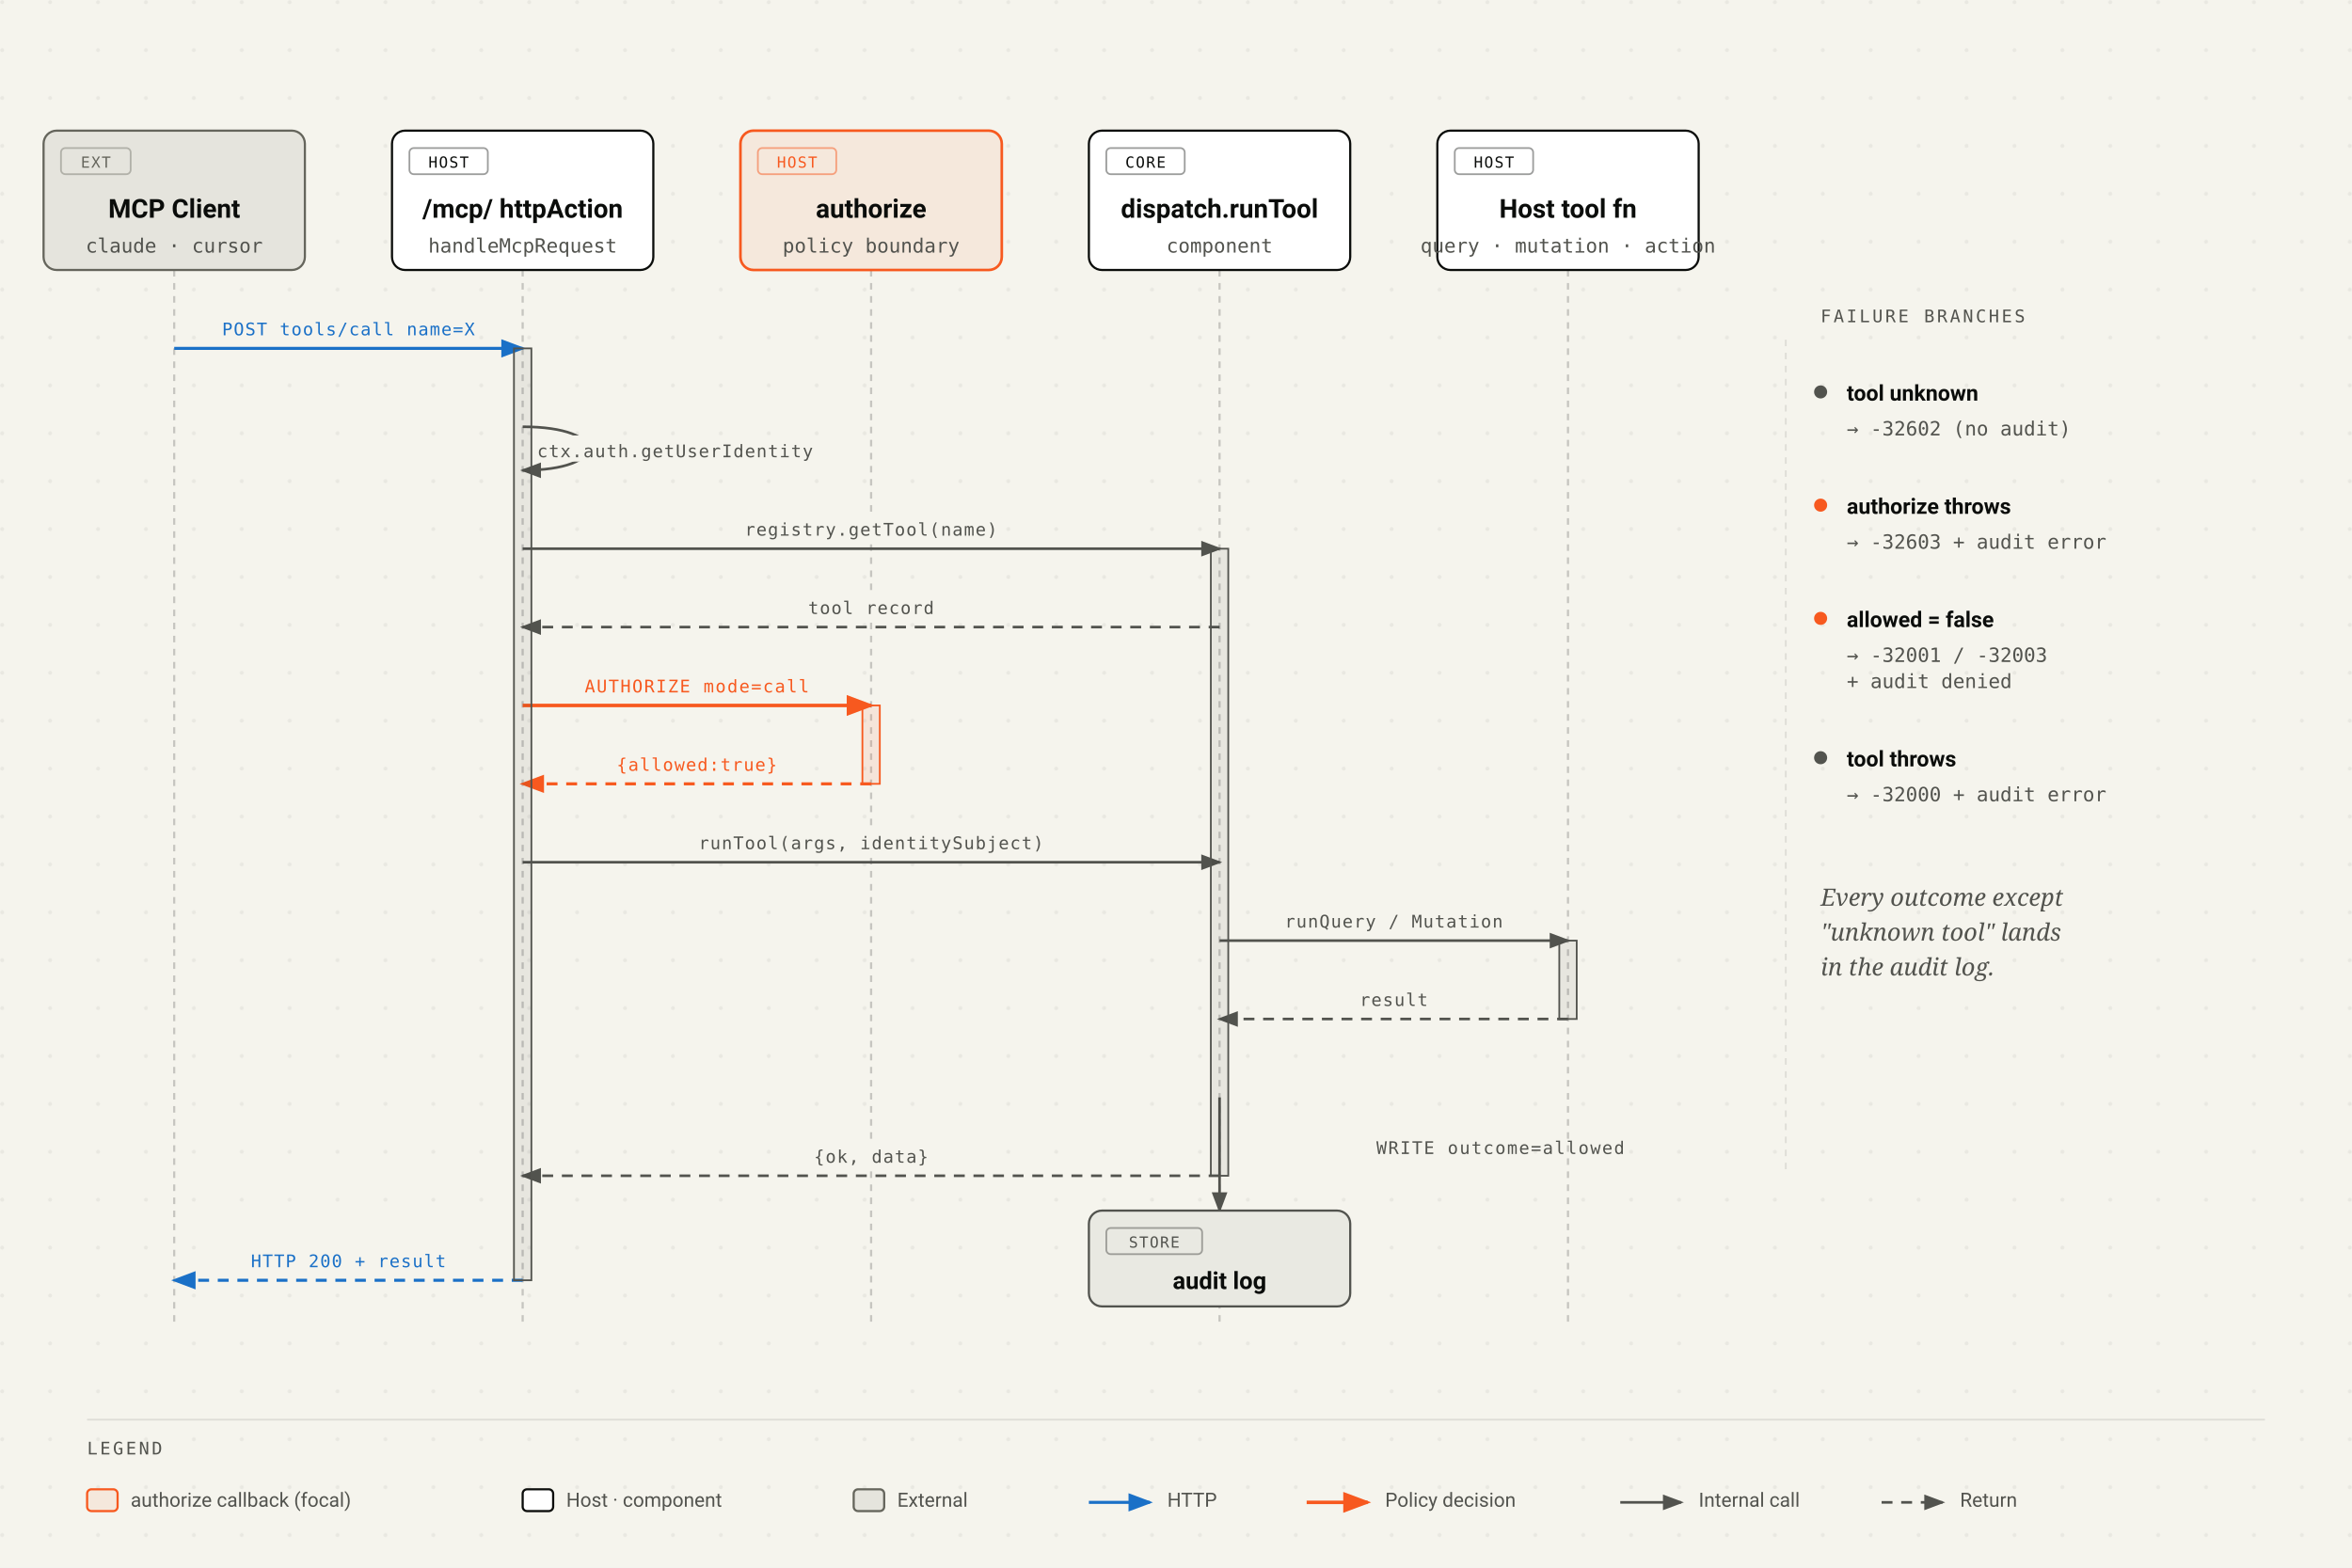
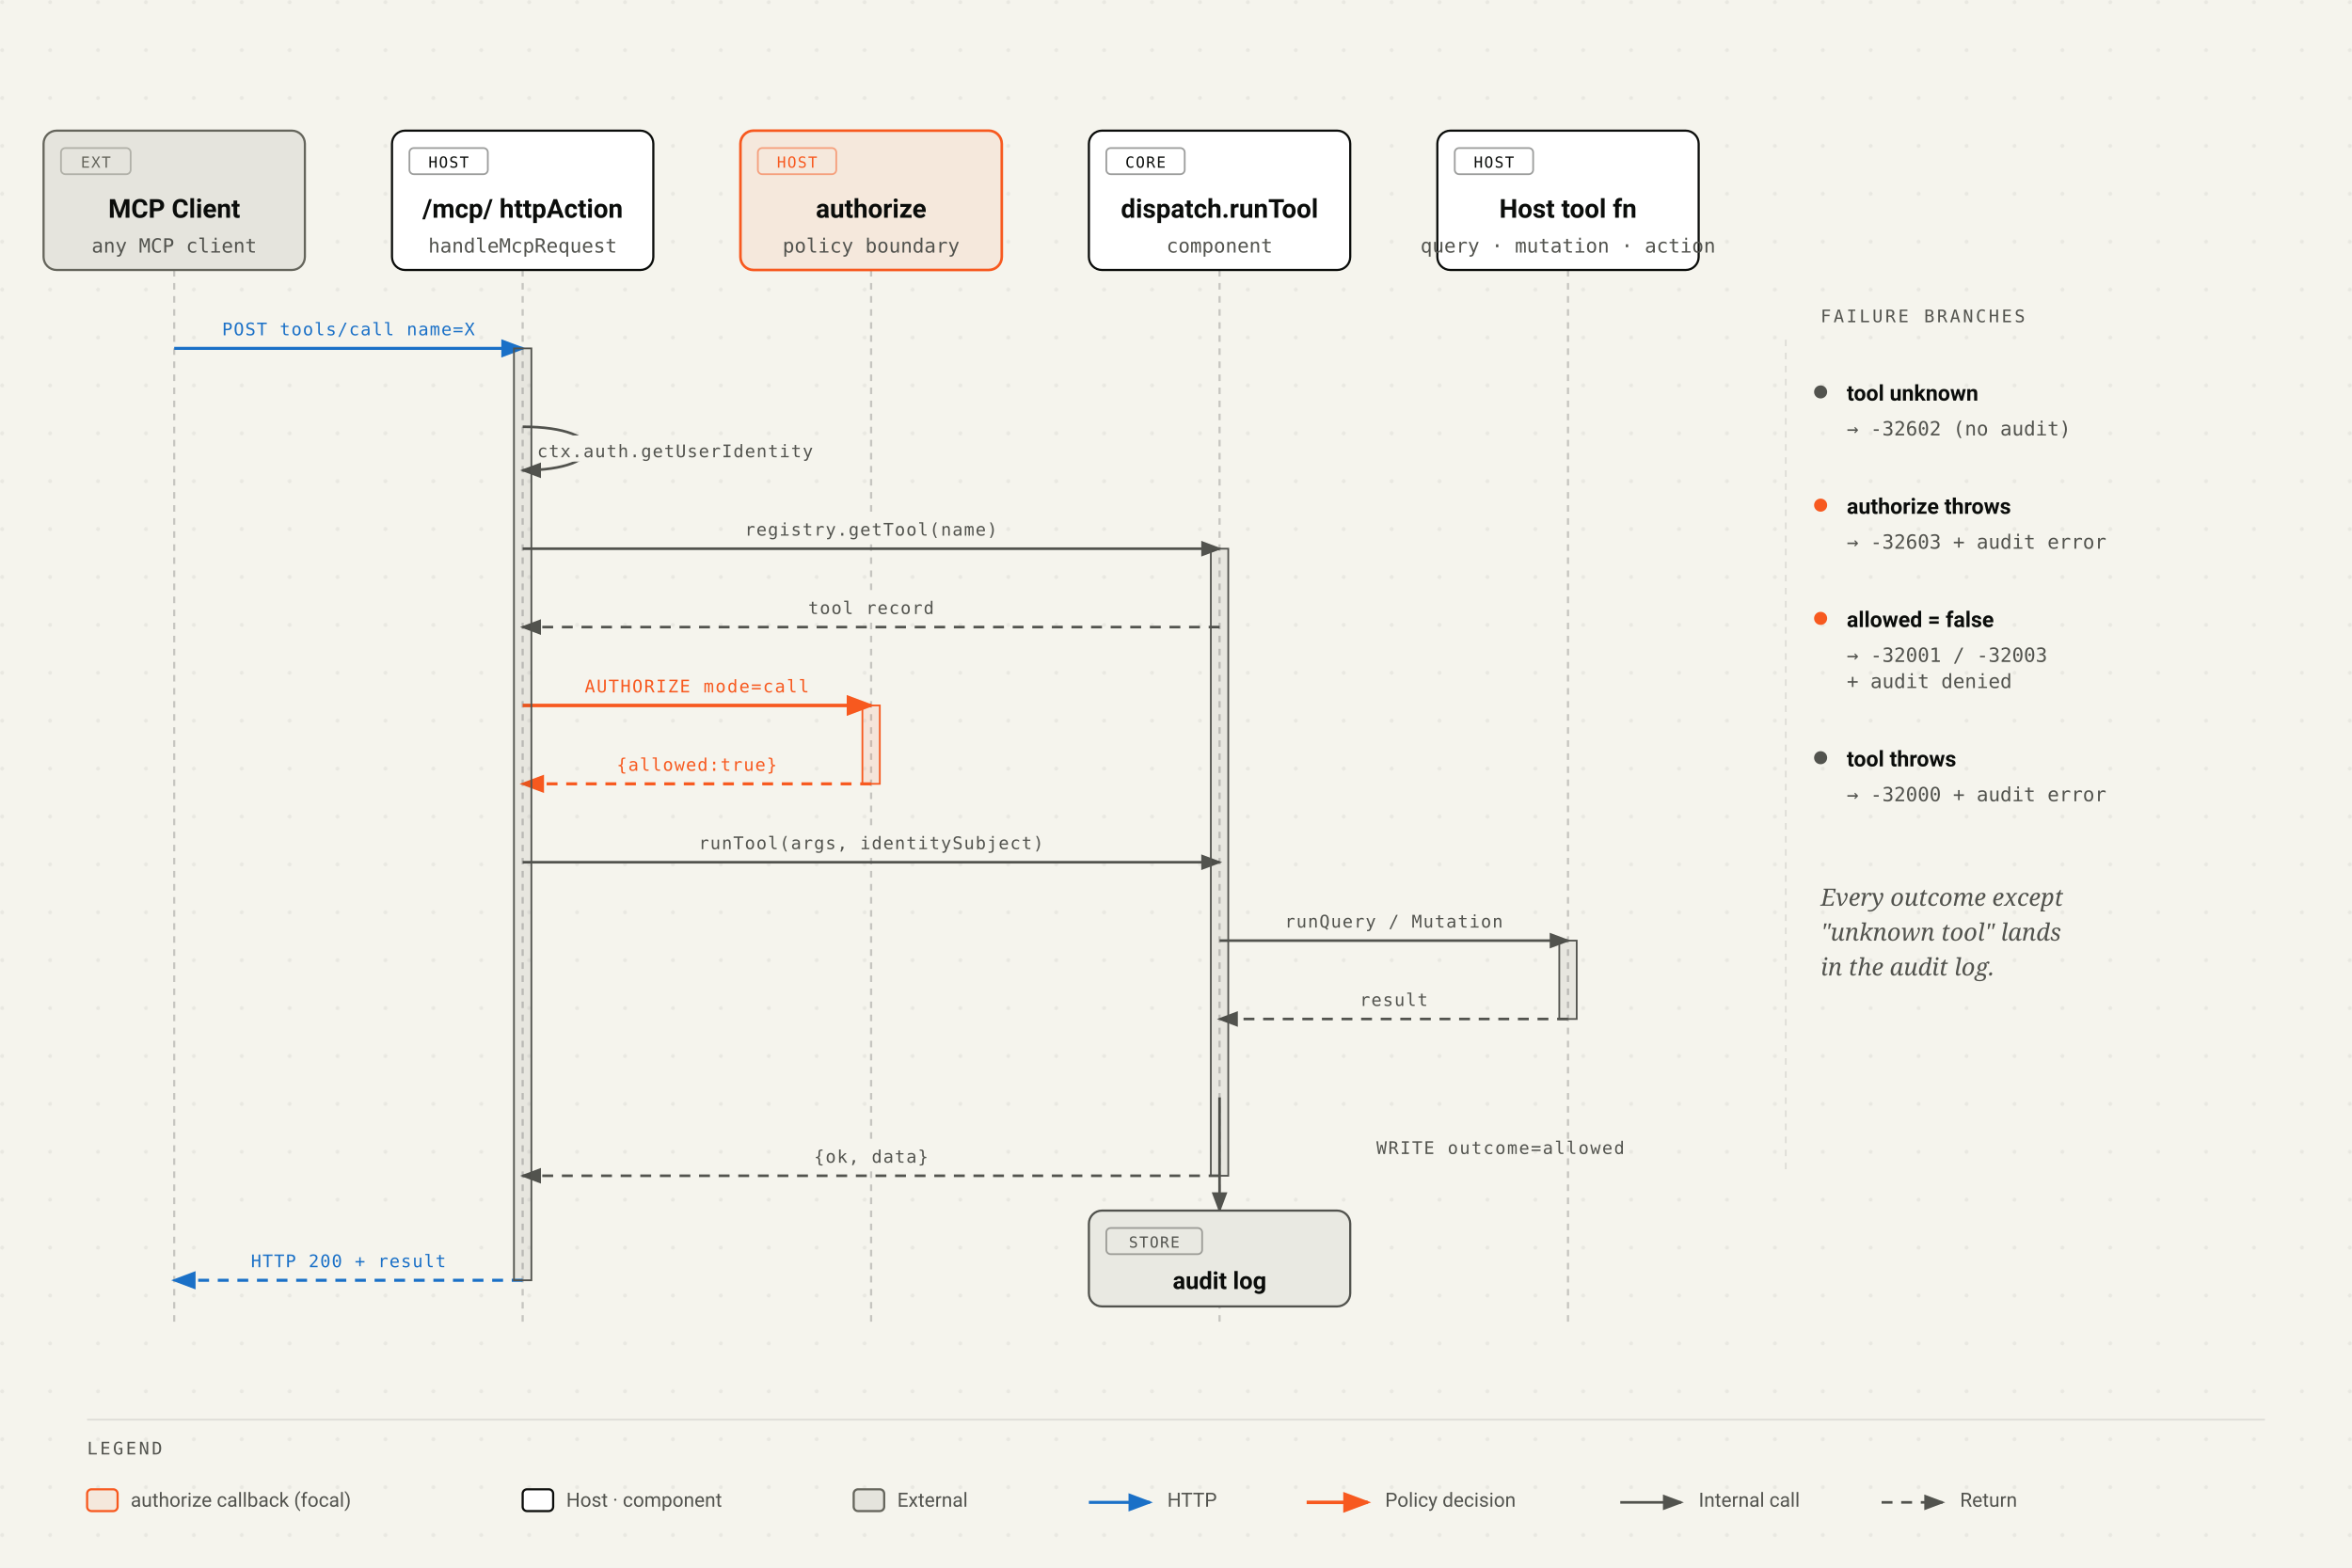
<svg xmlns="http://www.w3.org/2000/svg" viewBox="0 0 1080 720" font-family="'Geist', -apple-system, BlinkMacSystemFont, 'Segoe UI', Roboto, sans-serif">
  <defs>
    <pattern id="dots" width="22" height="22" patternUnits="userSpaceOnUse">
      <circle cx="1" cy="1" r="0.9" fill="rgba(11,13,11,0.10)" />
    </pattern>
    <marker id="arrow" markerWidth="8" markerHeight="6" refX="7" refY="3" orient="auto">
      <polygon points="0 0, 8 3, 0 6" fill="#52534e" />
    </marker>
    <marker id="arrow-accent" markerWidth="8" markerHeight="6" refX="7" refY="3" orient="auto">
      <polygon points="0 0, 8 3, 0 6" fill="#f7591f" />
    </marker>
    <marker id="arrow-link" markerWidth="8" markerHeight="6" refX="7" refY="3" orient="auto">
      <polygon points="0 0, 8 3, 0 6" fill="#1a70c7" />
    </marker>
  </defs>
  <rect width="100%" height="100%" fill="#f5f4ed" />
  <rect width="100%" height="100%" fill="url(#dots)" opacity="0.55" />
  <line x1="80" y1="124" x2="80" y2="608" stroke="rgba(11,13,11,0.20)" stroke-width="1" stroke-dasharray="3,3" />
  <line x1="240" y1="124" x2="240" y2="608" stroke="rgba(11,13,11,0.20)" stroke-width="1" stroke-dasharray="3,3" />
  <line x1="400" y1="124" x2="400" y2="608" stroke="rgba(11,13,11,0.20)" stroke-width="1" stroke-dasharray="3,3" />
  <line x1="560" y1="124" x2="560" y2="608" stroke="rgba(11,13,11,0.20)" stroke-width="1" stroke-dasharray="3,3" />
  <line x1="720" y1="124" x2="720" y2="608" stroke="rgba(11,13,11,0.20)" stroke-width="1" stroke-dasharray="3,3" />
  <line x1="80" y1="160" x2="240" y2="160" stroke="#1a70c7" stroke-width="1.4" marker-end="url(#arrow-link)" />
  <path d="M 240 196 C 280 196, 280 216, 240 216" fill="none" stroke="#52534e" stroke-width="1.2" marker-end="url(#arrow)" />
  <line x1="240" y1="252" x2="560" y2="252" stroke="#52534e" stroke-width="1.2" marker-end="url(#arrow)" />
  <line x1="560" y1="288" x2="240" y2="288" stroke="#52534e" stroke-width="1.2" stroke-dasharray="5,4" marker-end="url(#arrow)" />
  <line x1="240" y1="324" x2="400" y2="324" stroke="#f7591f" stroke-width="1.6" marker-end="url(#arrow-accent)" />
  <line x1="400" y1="360" x2="240" y2="360" stroke="#f7591f" stroke-width="1.4" stroke-dasharray="5,4" marker-end="url(#arrow-accent)" />
  <line x1="240" y1="396" x2="560" y2="396" stroke="#52534e" stroke-width="1.2" marker-end="url(#arrow)" />
  <line x1="560" y1="432" x2="720" y2="432" stroke="#52534e" stroke-width="1.2" marker-end="url(#arrow)" />
  <line x1="720" y1="468" x2="560" y2="468" stroke="#52534e" stroke-width="1.2" stroke-dasharray="5,4" marker-end="url(#arrow)" />
  <line x1="560" y1="504" x2="560" y2="556" stroke="#52534e" stroke-width="1.2" marker-end="url(#arrow)" />
  <line x1="560" y1="540" x2="240" y2="540" stroke="#52534e" stroke-width="1.2" stroke-dasharray="5,4" marker-end="url(#arrow)" />
  <line x1="240" y1="588" x2="80" y2="588" stroke="#1a70c7" stroke-width="1.4" stroke-dasharray="5,4" marker-end="url(#arrow-link)" />
  <rect x="236" y="160" width="8" height="428" fill="rgba(11,13,11,0.06)" stroke="#52534e" stroke-width="0.8" />
  <rect x="396" y="324" width="8" height="36" fill="rgba(247,89,31,0.10)" stroke="#f7591f" stroke-width="0.8" />
  <rect x="556" y="252" width="8" height="288" fill="rgba(11,13,11,0.06)" stroke="#52534e" stroke-width="0.8" />
  <rect x="716" y="432" width="8" height="36" fill="rgba(11,13,11,0.06)" stroke="#52534e" stroke-width="0.8" />
  <rect x="100" y="144" width="120" height="12" rx="2" fill="#f5f4ed" />
  <text x="160" y="154" fill="#1a70c7" font-size="8" font-family="'Geist Mono', ui-monospace, monospace" text-anchor="middle" letter-spacing="0.06em">POST tools/call name=X</text>
  <rect x="252" y="200" width="116" height="12" rx="2" fill="#f5f4ed" />
  <text x="310" y="210" fill="#52534e" font-size="8" font-family="'Geist Mono', ui-monospace, monospace" text-anchor="middle" letter-spacing="0.06em">ctx.auth.getUserIdentity</text>
  <rect x="340" y="236" width="120" height="12" rx="2" fill="#f5f4ed" />
  <text x="400" y="246" fill="#52534e" font-size="8" font-family="'Geist Mono', ui-monospace, monospace" text-anchor="middle" letter-spacing="0.06em">registry.getTool(name)</text>
  <rect x="356" y="272" width="88" height="12" rx="2" fill="#f5f4ed" />
  <text x="400" y="282" fill="#52534e" font-size="8" font-family="'Geist Mono', ui-monospace, monospace" text-anchor="middle" letter-spacing="0.06em">tool record</text>
  <rect x="260" y="308" width="120" height="12" rx="2" fill="#f5f4ed" />
  <text x="320" y="318" fill="#f7591f" font-size="8" font-family="'Geist Mono', ui-monospace, monospace" text-anchor="middle" letter-spacing="0.08em">AUTHORIZE mode=call</text>
  <rect x="276" y="344" width="88" height="12" rx="2" fill="#f5f4ed" />
  <text x="320" y="354" fill="#f7591f" font-size="8" font-family="'Geist Mono', ui-monospace, monospace" text-anchor="middle" letter-spacing="0.06em">{allowed:true}</text>
  <rect x="320" y="380" width="160" height="12" rx="2" fill="#f5f4ed" />
  <text x="400" y="390" fill="#52534e" font-size="8" font-family="'Geist Mono', ui-monospace, monospace" text-anchor="middle" letter-spacing="0.06em">runTool(args, identitySubject)</text>
  <rect x="580" y="416" width="120" height="12" rx="2" fill="#f5f4ed" />
  <text x="640" y="426" fill="#52534e" font-size="8" font-family="'Geist Mono', ui-monospace, monospace" text-anchor="middle" letter-spacing="0.06em">runQuery / Mutation</text>
  <rect x="608" y="452" width="64" height="12" rx="2" fill="#f5f4ed" />
  <text x="640" y="462" fill="#52534e" font-size="8" font-family="'Geist Mono', ui-monospace, monospace" text-anchor="middle" letter-spacing="0.06em">result</text>
  <rect x="568" y="520" width="128" height="12" rx="2" fill="#f5f4ed" />
  <text x="632" y="530" fill="#52534e" font-size="8" font-family="'Geist Mono', ui-monospace, monospace" text-anchor="start" letter-spacing="0.08em">WRITE outcome=allowed</text>
  <rect x="356" y="524" width="88" height="12" rx="2" fill="#f5f4ed" />
  <text x="400" y="534" fill="#52534e" font-size="8" font-family="'Geist Mono', ui-monospace, monospace" text-anchor="middle" letter-spacing="0.06em">{ok, data}</text>
  <rect x="100" y="572" width="120" height="12" rx="2" fill="#f5f4ed" />
  <text x="160" y="582" fill="#1a70c7" font-size="8" font-family="'Geist Mono', ui-monospace, monospace" text-anchor="middle" letter-spacing="0.06em">HTTP 200 + result</text>
  <rect x="20" y="60" width="120" height="64" rx="6" fill="#f5f4ed" />
  <rect x="20" y="60" width="120" height="64" rx="6" fill="rgba(82,83,78,0.10)" stroke="#65655c" stroke-width="1" />
  <rect x="28" y="68" width="32" height="12" rx="2" fill="transparent" stroke="rgba(101,101,92,0.40)" stroke-width="0.8" />
  <text x="44" y="77" fill="#65655c" font-size="7" font-family="'Geist Mono', ui-monospace, monospace" text-anchor="middle" letter-spacing="0.08em">EXT</text>
  <text x="80" y="100" fill="#0b0d0b" font-size="12" font-weight="600" text-anchor="middle">MCP Client</text>
-   <text x="80" y="116" fill="#52534e" font-size="9" font-family="'Geist Mono', ui-monospace, monospace" text-anchor="middle">claude · cursor</text>
+   <text x="80" y="116" fill="#52534e" font-size="9" font-family="'Geist Mono', ui-monospace, monospace" text-anchor="middle">any MCP client</text>
  <rect x="180" y="60" width="120" height="64" rx="6" fill="#f5f4ed" />
  <rect x="180" y="60" width="120" height="64" rx="6" fill="#ffffff" stroke="#0b0d0b" stroke-width="1" />
  <rect x="188" y="68" width="36" height="12" rx="2" fill="transparent" stroke="rgba(11,13,11,0.40)" stroke-width="0.8" />
  <text x="206" y="77" fill="#0b0d0b" font-size="7" font-family="'Geist Mono', ui-monospace, monospace" text-anchor="middle" letter-spacing="0.08em">HOST</text>
  <text x="240" y="100" fill="#0b0d0b" font-size="12" font-weight="600" text-anchor="middle">/mcp/ httpAction</text>
  <text x="240" y="116" fill="#52534e" font-size="9" font-family="'Geist Mono', ui-monospace, monospace" text-anchor="middle">handleMcpRequest</text>
  <rect x="340" y="60" width="120" height="64" rx="6" fill="#f5f4ed" />
  <rect x="340" y="60" width="120" height="64" rx="6" fill="rgba(247,89,31,0.08)" stroke="#f7591f" stroke-width="1.2" />
  <rect x="348" y="68" width="36" height="12" rx="2" fill="transparent" stroke="rgba(247,89,31,0.50)" stroke-width="0.8" />
  <text x="366" y="77" fill="#f7591f" font-size="7" font-family="'Geist Mono', ui-monospace, monospace" text-anchor="middle" letter-spacing="0.08em">HOST</text>
  <text x="400" y="100" fill="#0b0d0b" font-size="12" font-weight="600" text-anchor="middle">authorize</text>
  <text x="400" y="116" fill="#52534e" font-size="9" font-family="'Geist Mono', ui-monospace, monospace" text-anchor="middle">policy boundary</text>
  <rect x="500" y="60" width="120" height="64" rx="6" fill="#f5f4ed" />
  <rect x="500" y="60" width="120" height="64" rx="6" fill="#ffffff" stroke="#0b0d0b" stroke-width="1" />
  <rect x="508" y="68" width="36" height="12" rx="2" fill="transparent" stroke="rgba(11,13,11,0.40)" stroke-width="0.8" />
  <text x="526" y="77" fill="#0b0d0b" font-size="7" font-family="'Geist Mono', ui-monospace, monospace" text-anchor="middle" letter-spacing="0.08em">CORE</text>
  <text x="560" y="100" fill="#0b0d0b" font-size="12" font-weight="600" text-anchor="middle">dispatch.runTool</text>
  <text x="560" y="116" fill="#52534e" font-size="9" font-family="'Geist Mono', ui-monospace, monospace" text-anchor="middle">component</text>
  <rect x="660" y="60" width="120" height="64" rx="6" fill="#f5f4ed" />
  <rect x="660" y="60" width="120" height="64" rx="6" fill="#ffffff" stroke="#0b0d0b" stroke-width="1" />
  <rect x="668" y="68" width="36" height="12" rx="2" fill="transparent" stroke="rgba(11,13,11,0.40)" stroke-width="0.8" />
  <text x="686" y="77" fill="#0b0d0b" font-size="7" font-family="'Geist Mono', ui-monospace, monospace" text-anchor="middle" letter-spacing="0.08em">HOST</text>
  <text x="720" y="100" fill="#0b0d0b" font-size="12" font-weight="600" text-anchor="middle">Host tool fn</text>
  <text x="720" y="116" fill="#52534e" font-size="9" font-family="'Geist Mono', ui-monospace, monospace" text-anchor="middle">query · mutation · action</text>
  <rect x="500" y="556" width="120" height="44" rx="6" fill="#f5f4ed" />
  <rect x="500" y="556" width="120" height="44" rx="6" fill="rgba(11,13,11,0.05)" stroke="#52534e" stroke-width="1" />
  <rect x="508" y="564" width="44" height="12" rx="2" fill="transparent" stroke="rgba(82,83,78,0.50)" stroke-width="0.8" />
  <text x="530" y="573" fill="#52534e" font-size="7" font-family="'Geist Mono', ui-monospace, monospace" text-anchor="middle" letter-spacing="0.08em">STORE</text>
  <text x="560" y="592" fill="#0b0d0b" font-size="11" font-weight="600" text-anchor="middle">audit log</text>
  <line x1="820" y1="156" x2="820" y2="540" stroke="rgba(11,13,11,0.10)" stroke-width="0.8" stroke-dasharray="3,3" />
  <text x="836" y="148" fill="#52534e" font-size="8" font-family="'Geist Mono', ui-monospace, monospace" letter-spacing="0.14em">FAILURE BRANCHES</text>
  <circle cx="836" cy="180" r="3" fill="#52534e" />
  <text x="848" y="184" fill="#0b0d0b" font-size="10" font-weight="600">tool unknown</text>
  <text x="848" y="200" fill="#52534e" font-size="9" font-family="'Geist Mono', ui-monospace, monospace">→ -32602 (no audit)</text>
  <circle cx="836" cy="232" r="3" fill="#f7591f" />
  <text x="848" y="236" fill="#0b0d0b" font-size="10" font-weight="600">authorize throws</text>
  <text x="848" y="252" fill="#52534e" font-size="9" font-family="'Geist Mono', ui-monospace, monospace">→ -32603 + audit error</text>
  <circle cx="836" cy="284" r="3" fill="#f7591f" />
  <text x="848" y="288" fill="#0b0d0b" font-size="10" font-weight="600">allowed = false</text>
  <text x="848" y="304" fill="#52534e" font-size="9" font-family="'Geist Mono', ui-monospace, monospace">→ -32001 / -32003</text>
  <text x="848" y="316" fill="#52534e" font-size="9" font-family="'Geist Mono', ui-monospace, monospace">+ audit denied</text>
  <circle cx="836" cy="348" r="3" fill="#52534e" />
  <text x="848" y="352" fill="#0b0d0b" font-size="10" font-weight="600">tool throws</text>
  <text x="848" y="368" fill="#52534e" font-size="9" font-family="'Geist Mono', ui-monospace, monospace">→ -32000 + audit error</text>
  <text x="836" y="416" fill="#52534e" font-size="11" font-style="italic" font-family="'Instrument Serif', Georgia, serif">
    <tspan x="836" dy="0">Every outcome except</tspan>
    <tspan x="836" dy="16">"unknown tool" lands</tspan>
    <tspan x="836" dy="16">in the audit log.</tspan>
  </text>
  <line x1="40" y1="652" x2="1040" y2="652" stroke="rgba(11,13,11,0.10)" stroke-width="0.8" />
  <text x="40" y="668" fill="#52534e" font-size="8" font-family="'Geist Mono', ui-monospace, monospace" letter-spacing="0.14em">LEGEND</text>
  <rect x="40" y="684" width="14" height="10" rx="2" fill="rgba(247,89,31,0.08)" stroke="#f7591f" stroke-width="1" />
  <text x="60" y="692" fill="#52534e" font-size="9">authorize callback (focal)</text>
  <rect x="240" y="684" width="14" height="10" rx="2" fill="#ffffff" stroke="#0b0d0b" stroke-width="1" />
  <text x="260" y="692" fill="#52534e" font-size="9">Host · component</text>
  <rect x="392" y="684" width="14" height="10" rx="2" fill="rgba(82,83,78,0.10)" stroke="#65655c" stroke-width="1" />
  <text x="412" y="692" fill="#52534e" font-size="9">External</text>
  <line x1="500" y1="690" x2="528" y2="690" stroke="#1a70c7" stroke-width="1.4" marker-end="url(#arrow-link)" />
  <text x="536" y="692" fill="#52534e" font-size="9">HTTP</text>
  <line x1="600" y1="690" x2="628" y2="690" stroke="#f7591f" stroke-width="1.6" marker-end="url(#arrow-accent)" />
  <text x="636" y="692" fill="#52534e" font-size="9">Policy decision</text>
  <line x1="744" y1="690" x2="772" y2="690" stroke="#52534e" stroke-width="1.2" marker-end="url(#arrow)" />
  <text x="780" y="692" fill="#52534e" font-size="9">Internal call</text>
  <line x1="864" y1="690" x2="892" y2="690" stroke="#52534e" stroke-width="1.2" stroke-dasharray="5,4" marker-end="url(#arrow)" />
  <text x="900" y="692" fill="#52534e" font-size="9">Return</text>
</svg>
